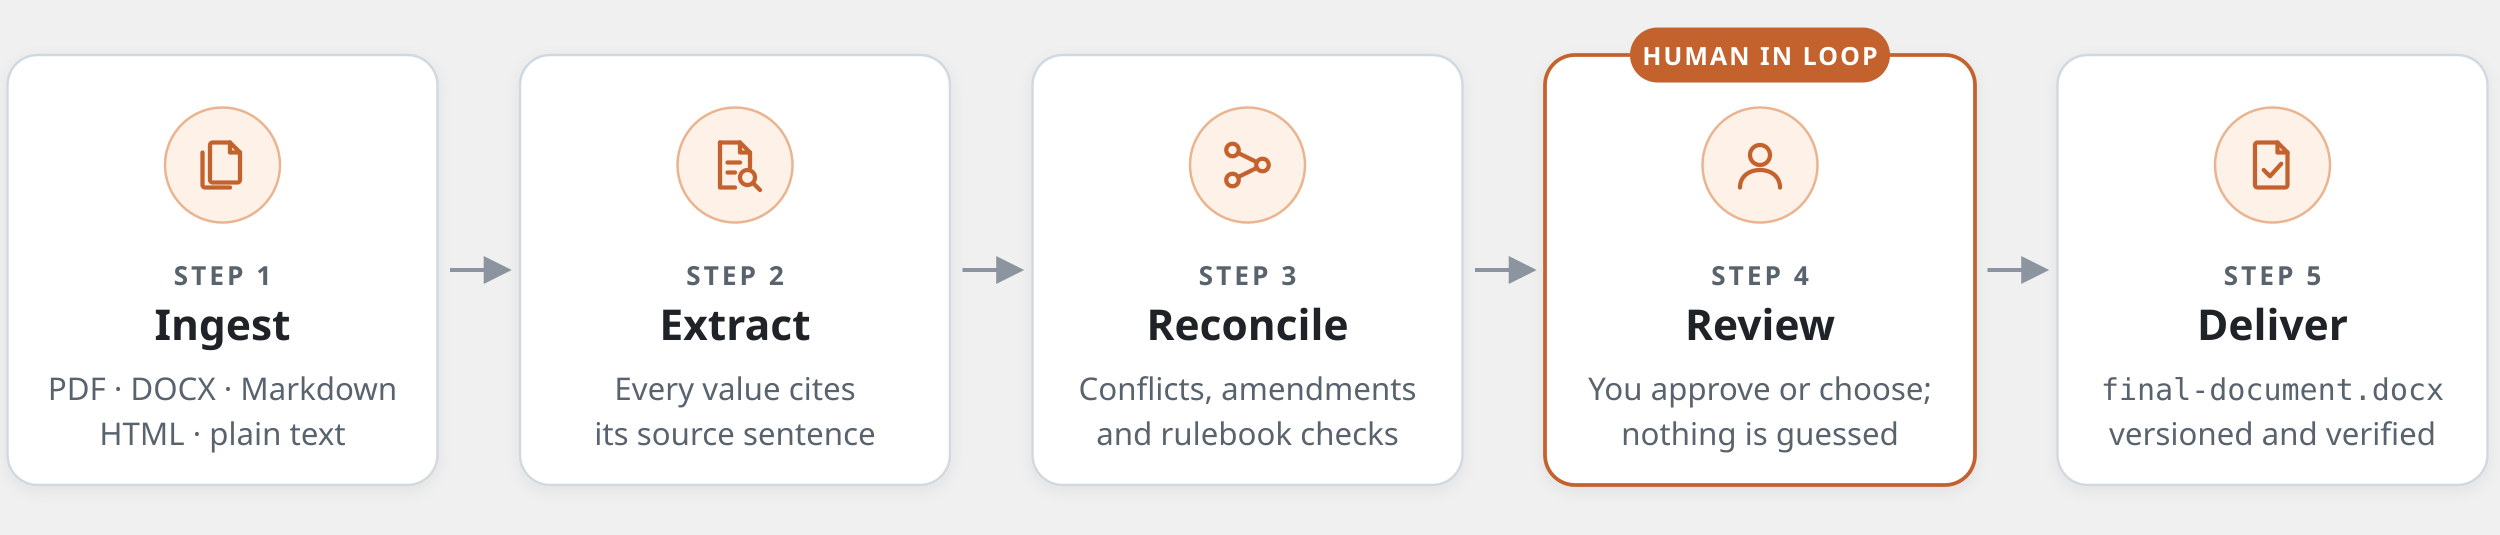
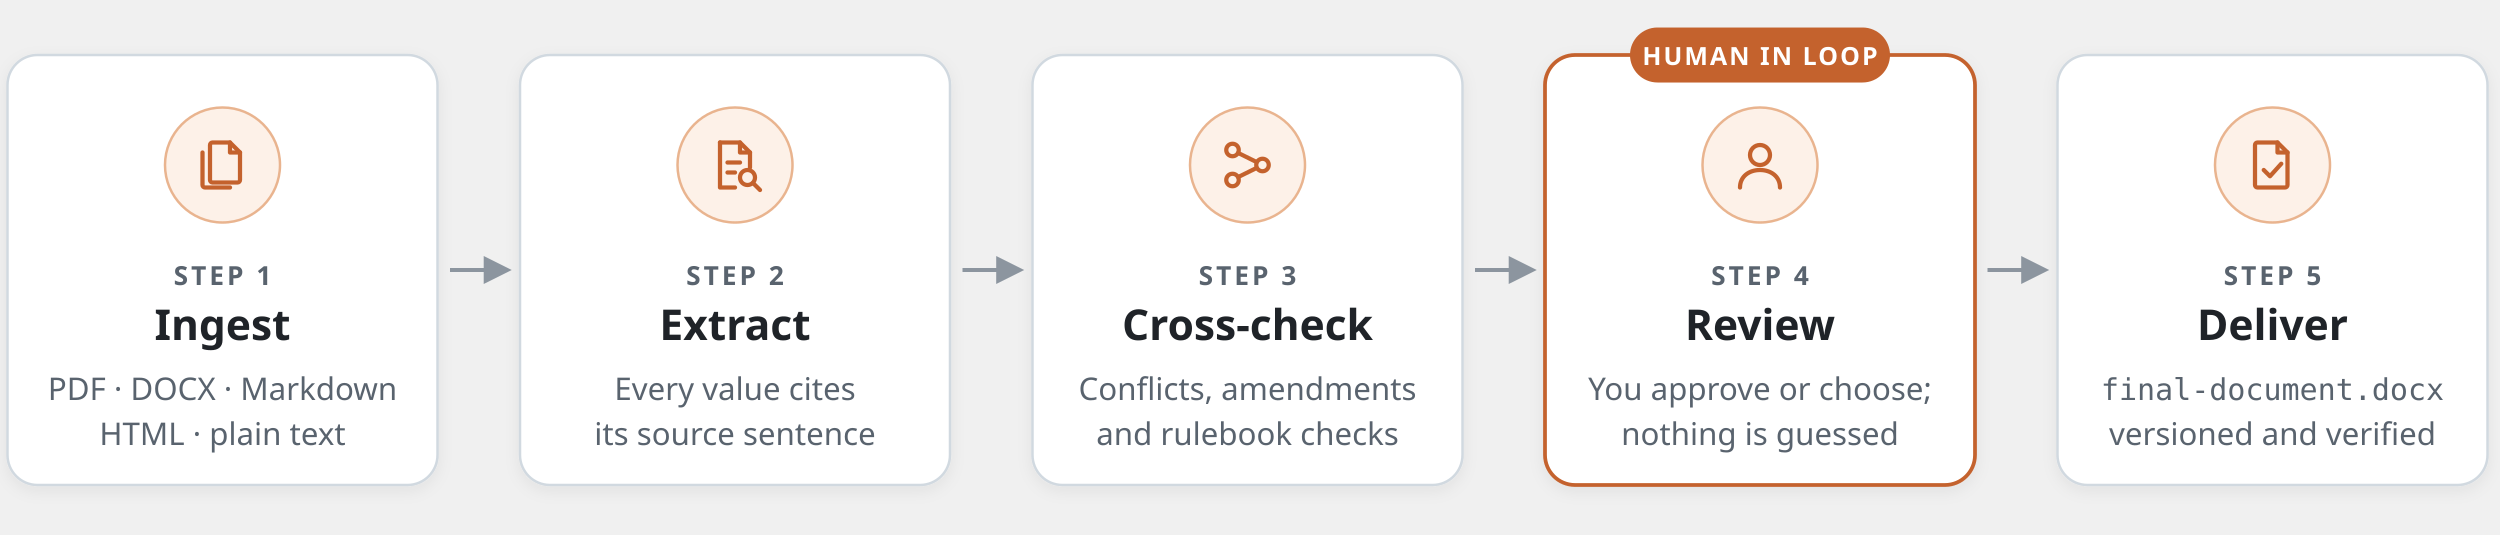
- <svg xmlns="http://www.w3.org/2000/svg" width="1000" height="214" viewBox="0 0 1000 214" role="img" aria-label="Pipeline: ingest, extract, reconcile, human review, deliver final-document.docx">
+ <svg xmlns="http://www.w3.org/2000/svg" width="1000" height="214" viewBox="0 0 1000 214" role="img" aria-label="Pipeline: ingest, extract, cross-check, human review, deliver final-document.docx">
  <defs>
    <filter id="sh" x="-10%" y="-10%" width="120%" height="140%">
      <feDropShadow dx="0" dy="2" stdDeviation="3" flood-color="#1f2328" flood-opacity="0.06" />
    </filter>
    <marker id="ah" viewBox="0 0 10 10" refX="8.5" refY="5" markerWidth="7" markerHeight="7" orient="auto-start-reverse">
      <path d="M0 0 L10 5 L0 10 z" fill="#8c959f" />
    </marker>
    <marker id="aa" viewBox="0 0 10 10" refX="8.5" refY="5" markerWidth="7" markerHeight="7" orient="auto-start-reverse">
      <path d="M0 0 L10 5 L0 10 z" fill="#c4622d" />
    </marker>
  </defs>
  <rect x="3" y="22" width="172" height="172" rx="12" fill="#ffffff" stroke="#d1d9e0" stroke-width="1" filter="url(#sh)" />
  <circle cx="89.0" cy="66" r="23" fill="#fdf1e8" stroke="#e9b48f" />
  <g transform="translate(77.0 54) scale(1.0)" fill="none" stroke="#c4622d" stroke-width="1.7" stroke-linecap="round" stroke-linejoin="round">
    <path d="M8 3h7l4 4v11a1 1 0 0 1-1 1H8a1 1 0 0 1-1-1V4a1 1 0 0 1 1-1z" />
    <path d="M15 3v4h4" />
    <path d="M4 7v13a1 1 0 0 0 1 1h10" />
  </g>
  <text x="89.0" y="114" font-family="-apple-system, BlinkMacSystemFont, 'Segoe UI', 'Noto Sans', Helvetica, Arial, sans-serif" font-size="10.5" font-weight="600" fill="#59636e" text-anchor="middle" letter-spacing="1.2">STEP 1</text>
  <text x="89.0" y="136" font-family="-apple-system, BlinkMacSystemFont, 'Segoe UI', 'Noto Sans', Helvetica, Arial, sans-serif" font-size="17" font-weight="650" fill="#1f2328" text-anchor="middle">Ingest</text>
  <text x="89.0" y="160" font-family="-apple-system, BlinkMacSystemFont, 'Segoe UI', 'Noto Sans', Helvetica, Arial, sans-serif" font-size="12.5" font-weight="400" fill="#59636e" text-anchor="middle">PDF · DOCX · Markdown</text>
  <text x="89.0" y="178" font-family="-apple-system, BlinkMacSystemFont, 'Segoe UI', 'Noto Sans', Helvetica, Arial, sans-serif" font-size="12.5" font-weight="400" fill="#59636e" text-anchor="middle">HTML · plain text</text>
  <line x1="180" y1="108.0" x2="203" y2="108.0" stroke="#8c959f" stroke-width="1.6" marker-end="url(#ah)" />
  <rect x="208" y="22" width="172" height="172" rx="12" fill="#ffffff" stroke="#d1d9e0" stroke-width="1" filter="url(#sh)" />
  <circle cx="294.0" cy="66" r="23" fill="#fdf1e8" stroke="#e9b48f" />
  <g transform="translate(282.0 54) scale(1.0)" fill="none" stroke="#c4622d" stroke-width="1.7" stroke-linecap="round" stroke-linejoin="round">
    <path d="M6 3h8l4 4v6" />
    <path d="M14 3v4h4" />
    <path d="M6 3v18h6" />
    <circle cx="17" cy="17" r="3" />
    <path d="M19.2 19.2 22 22" />
    <path d="M9 11h5M9 15h3" />
  </g>
  <text x="294.0" y="114" font-family="-apple-system, BlinkMacSystemFont, 'Segoe UI', 'Noto Sans', Helvetica, Arial, sans-serif" font-size="10.5" font-weight="600" fill="#59636e" text-anchor="middle" letter-spacing="1.2">STEP 2</text>
  <text x="294.0" y="136" font-family="-apple-system, BlinkMacSystemFont, 'Segoe UI', 'Noto Sans', Helvetica, Arial, sans-serif" font-size="17" font-weight="650" fill="#1f2328" text-anchor="middle">Extract</text>
  <text x="294.0" y="160" font-family="-apple-system, BlinkMacSystemFont, 'Segoe UI', 'Noto Sans', Helvetica, Arial, sans-serif" font-size="12.5" font-weight="400" fill="#59636e" text-anchor="middle">Every value cites</text>
  <text x="294.0" y="178" font-family="-apple-system, BlinkMacSystemFont, 'Segoe UI', 'Noto Sans', Helvetica, Arial, sans-serif" font-size="12.5" font-weight="400" fill="#59636e" text-anchor="middle">its source sentence</text>
  <line x1="385" y1="108.0" x2="408" y2="108.0" stroke="#8c959f" stroke-width="1.6" marker-end="url(#ah)" />
  <rect x="413" y="22" width="172" height="172" rx="12" fill="#ffffff" stroke="#d1d9e0" stroke-width="1" filter="url(#sh)" />
  <circle cx="499.0" cy="66" r="23" fill="#fdf1e8" stroke="#e9b48f" />
  <g transform="translate(487.0 54) scale(1.0)" fill="none" stroke="#c4622d" stroke-width="1.7" stroke-linecap="round" stroke-linejoin="round">
    <circle cx="6" cy="6" r="2.5" />
    <circle cx="6" cy="18" r="2.5" />
    <circle cx="18" cy="12" r="2.5" />
    <path d="M8.3 7.2 15.6 10.8M8.3 16.8l7.3-3.6" />
  </g>
  <text x="499.0" y="114" font-family="-apple-system, BlinkMacSystemFont, 'Segoe UI', 'Noto Sans', Helvetica, Arial, sans-serif" font-size="10.5" font-weight="600" fill="#59636e" text-anchor="middle" letter-spacing="1.2">STEP 3</text>
-   <text x="499.0" y="136" font-family="-apple-system, BlinkMacSystemFont, 'Segoe UI', 'Noto Sans', Helvetica, Arial, sans-serif" font-size="17" font-weight="650" fill="#1f2328" text-anchor="middle">Reconcile</text>
+   <text x="499.0" y="136" font-family="-apple-system, BlinkMacSystemFont, 'Segoe UI', 'Noto Sans', Helvetica, Arial, sans-serif" font-size="17" font-weight="650" fill="#1f2328" text-anchor="middle">Cross-check</text>
  <text x="499.0" y="160" font-family="-apple-system, BlinkMacSystemFont, 'Segoe UI', 'Noto Sans', Helvetica, Arial, sans-serif" font-size="12.5" font-weight="400" fill="#59636e" text-anchor="middle">Conflicts, amendments</text>
  <text x="499.0" y="178" font-family="-apple-system, BlinkMacSystemFont, 'Segoe UI', 'Noto Sans', Helvetica, Arial, sans-serif" font-size="12.5" font-weight="400" fill="#59636e" text-anchor="middle">and rulebook checks</text>
  <line x1="590" y1="108.0" x2="613" y2="108.0" stroke="#8c959f" stroke-width="1.6" marker-end="url(#ah)" />
  <rect x="618" y="22" width="172" height="172" rx="12" fill="#ffffff" stroke="#c4622d" stroke-width="1.5" filter="url(#sh)" />
  <circle cx="704.0" cy="66" r="23" fill="#fdf1e8" stroke="#e9b48f" />
  <g transform="translate(692.0 54) scale(1.0)" fill="none" stroke="#c4622d" stroke-width="1.7" stroke-linecap="round" stroke-linejoin="round">
    <circle cx="12" cy="8" r="4" />
    <path d="M4 21c0-4.4 3.6-7 8-7s8 2.6 8 7" />
  </g>
  <text x="704.0" y="114" font-family="-apple-system, BlinkMacSystemFont, 'Segoe UI', 'Noto Sans', Helvetica, Arial, sans-serif" font-size="10.5" font-weight="600" fill="#59636e" text-anchor="middle" letter-spacing="1.2">STEP 4</text>
  <text x="704.0" y="136" font-family="-apple-system, BlinkMacSystemFont, 'Segoe UI', 'Noto Sans', Helvetica, Arial, sans-serif" font-size="17" font-weight="650" fill="#1f2328" text-anchor="middle">Review</text>
  <text x="704.0" y="160" font-family="-apple-system, BlinkMacSystemFont, 'Segoe UI', 'Noto Sans', Helvetica, Arial, sans-serif" font-size="12.5" font-weight="400" fill="#59636e" text-anchor="middle">You approve or choose;</text>
  <text x="704.0" y="178" font-family="-apple-system, BlinkMacSystemFont, 'Segoe UI', 'Noto Sans', Helvetica, Arial, sans-serif" font-size="12.5" font-weight="400" fill="#59636e" text-anchor="middle">nothing is guessed</text>
  <rect x="652.0" y="11" width="104" height="22" rx="11" fill="#c4622d" />
  <text x="704.0" y="26" font-family="-apple-system, BlinkMacSystemFont, 'Segoe UI', 'Noto Sans', Helvetica, Arial, sans-serif" font-size="10" font-weight="700" fill="#ffffff" text-anchor="middle" letter-spacing="0.8">HUMAN IN LOOP</text>
  <line x1="795" y1="108.0" x2="818" y2="108.0" stroke="#8c959f" stroke-width="1.6" marker-end="url(#ah)" />
  <rect x="823" y="22" width="172" height="172" rx="12" fill="#ffffff" stroke="#d1d9e0" stroke-width="1" filter="url(#sh)" />
  <circle cx="909.0" cy="66" r="23" fill="#fdf1e8" stroke="#e9b48f" />
  <g transform="translate(897.0 54) scale(1.0)" fill="none" stroke="#c4622d" stroke-width="1.7" stroke-linecap="round" stroke-linejoin="round">
    <path d="M6 3h8l4 4v13a1 1 0 0 1-1 1H6a1 1 0 0 1-1-1V4a1 1 0 0 1 1-1z" />
    <path d="M14 3v4h4" />
    <path d="m8.5 14 2.5 2.5 4.5-5" />
  </g>
  <text x="909.0" y="114" font-family="-apple-system, BlinkMacSystemFont, 'Segoe UI', 'Noto Sans', Helvetica, Arial, sans-serif" font-size="10.5" font-weight="600" fill="#59636e" text-anchor="middle" letter-spacing="1.2">STEP 5</text>
  <text x="909.0" y="136" font-family="-apple-system, BlinkMacSystemFont, 'Segoe UI', 'Noto Sans', Helvetica, Arial, sans-serif" font-size="17" font-weight="650" fill="#1f2328" text-anchor="middle">Deliver</text>
  <text x="909.0" y="160" font-family="ui-monospace, SFMono-Regular, 'SF Mono', Menlo, Consolas, monospace" font-size="12" font-weight="400" fill="#59636e" text-anchor="middle">final-document.docx</text>
  <text x="909.0" y="178" font-family="-apple-system, BlinkMacSystemFont, 'Segoe UI', 'Noto Sans', Helvetica, Arial, sans-serif" font-size="12.5" font-weight="400" fill="#59636e" text-anchor="middle">versioned and verified</text>
</svg>
